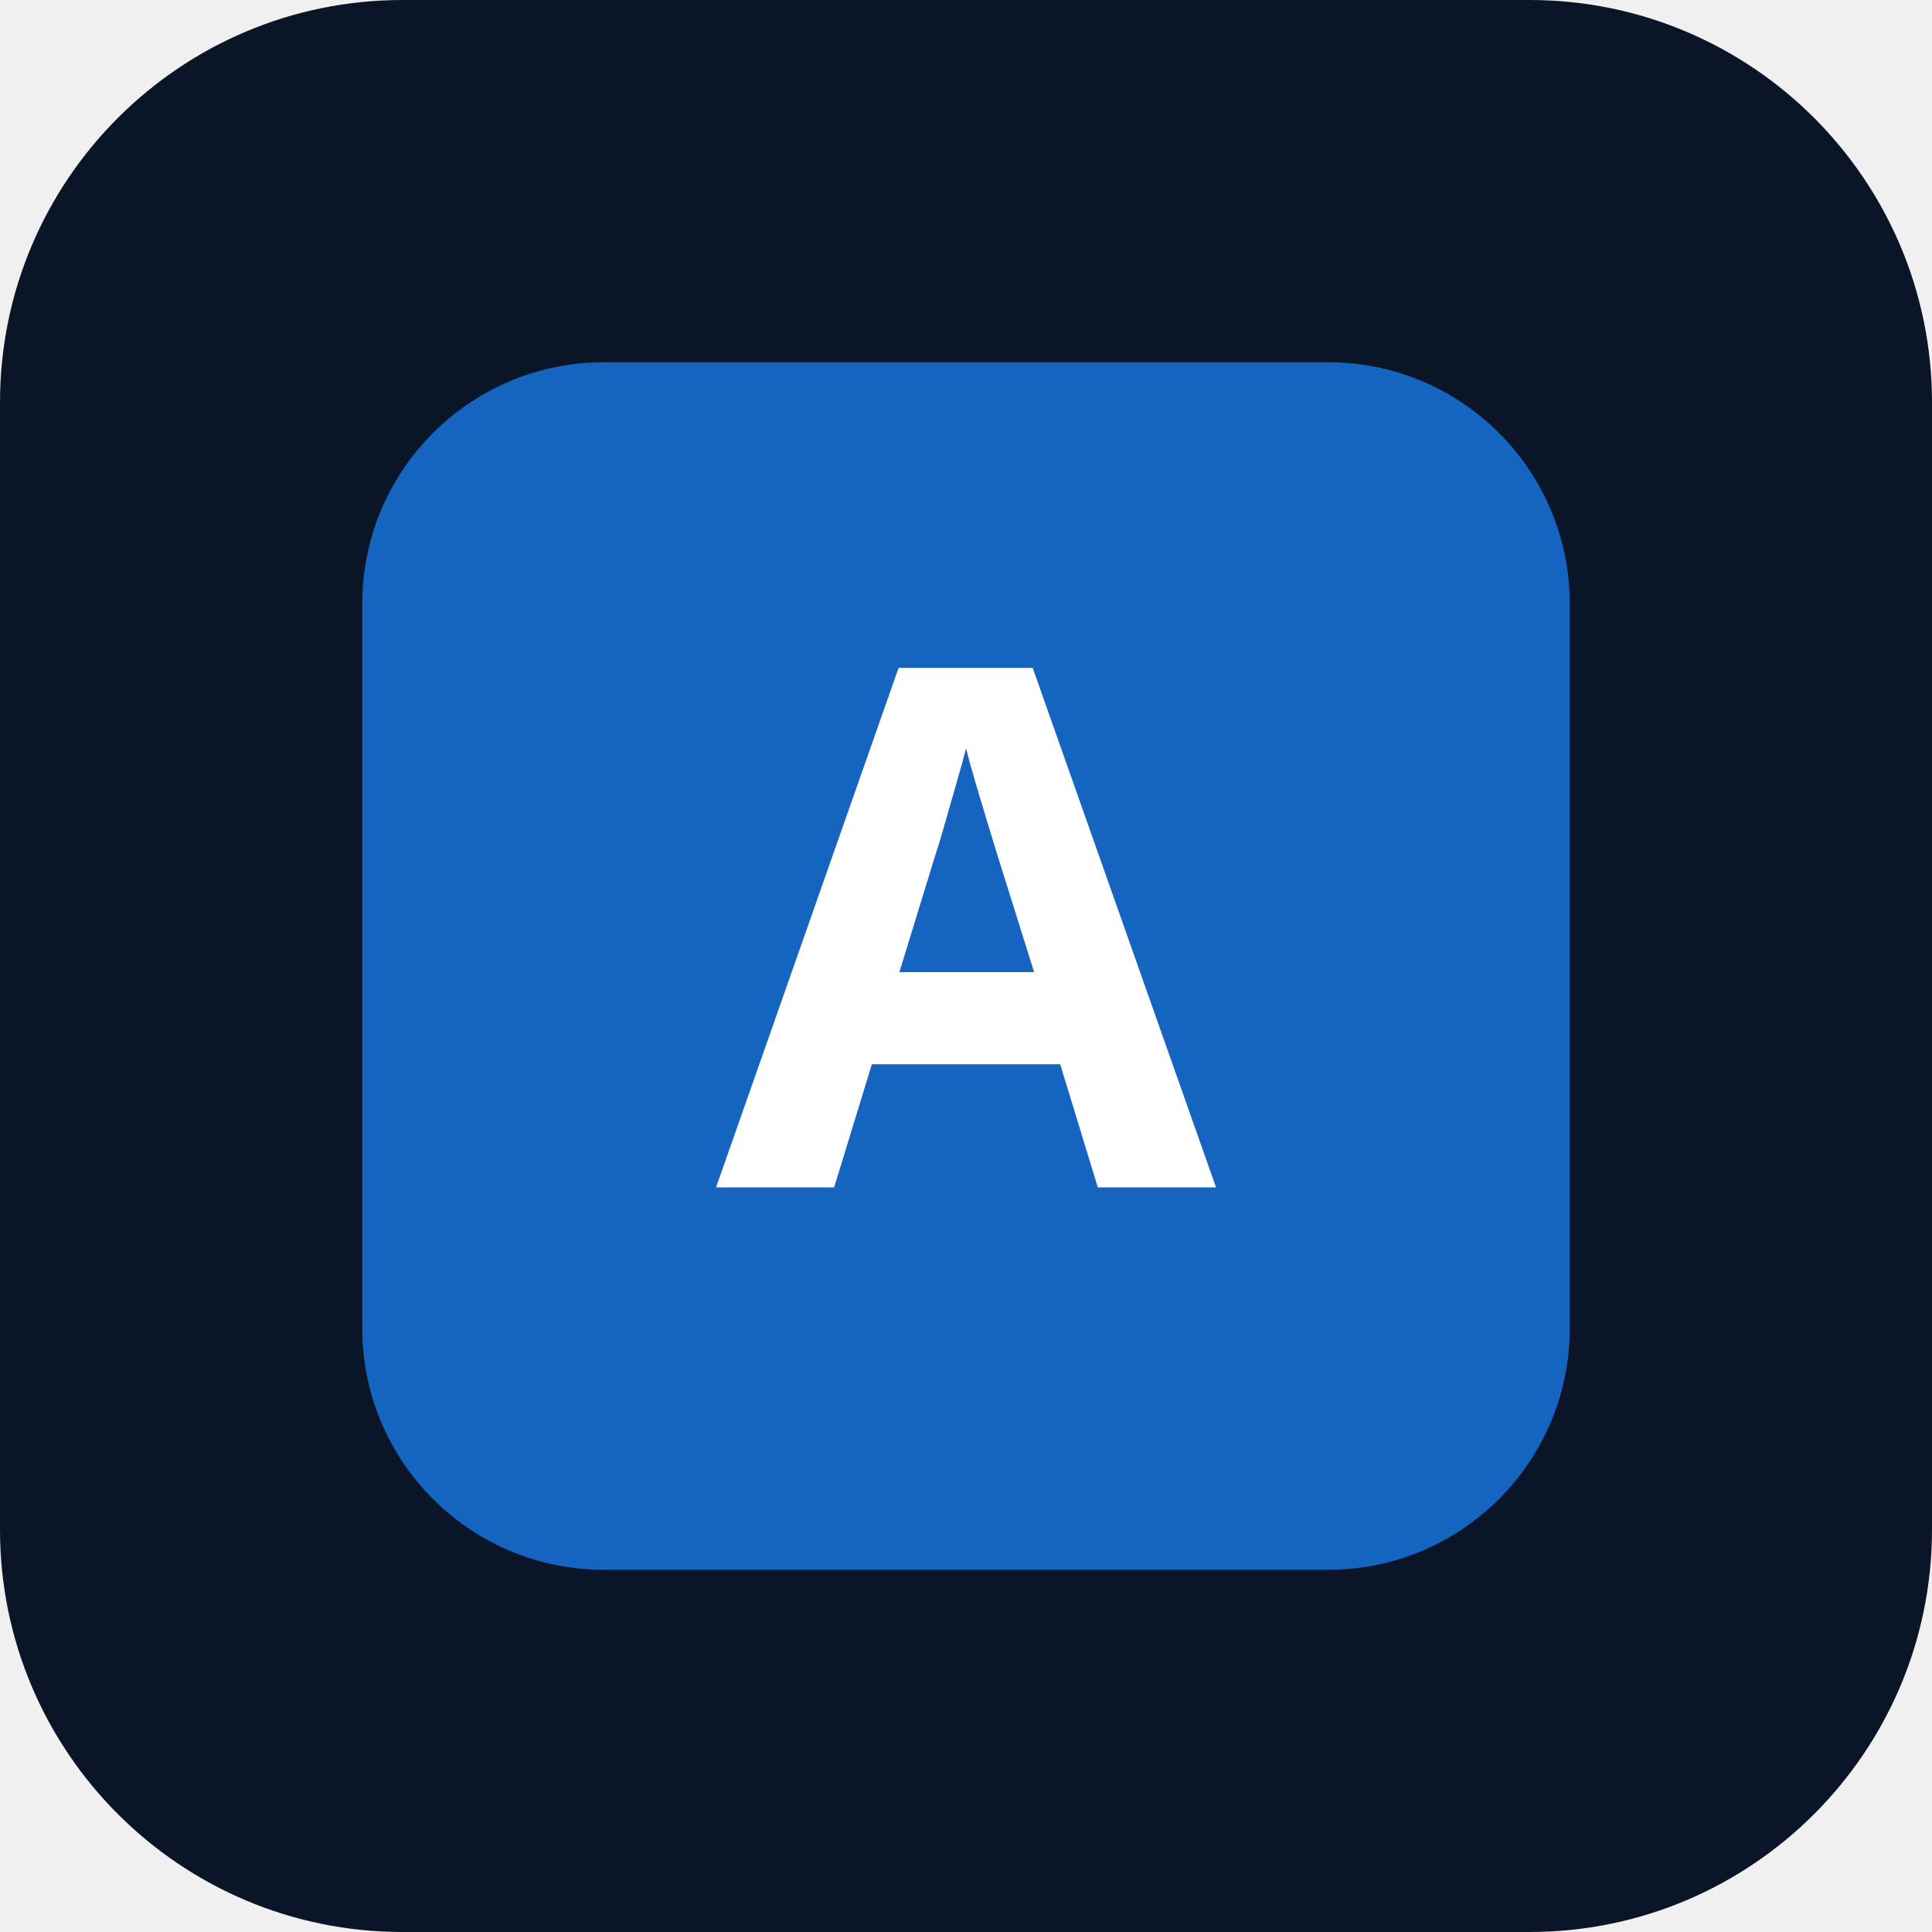
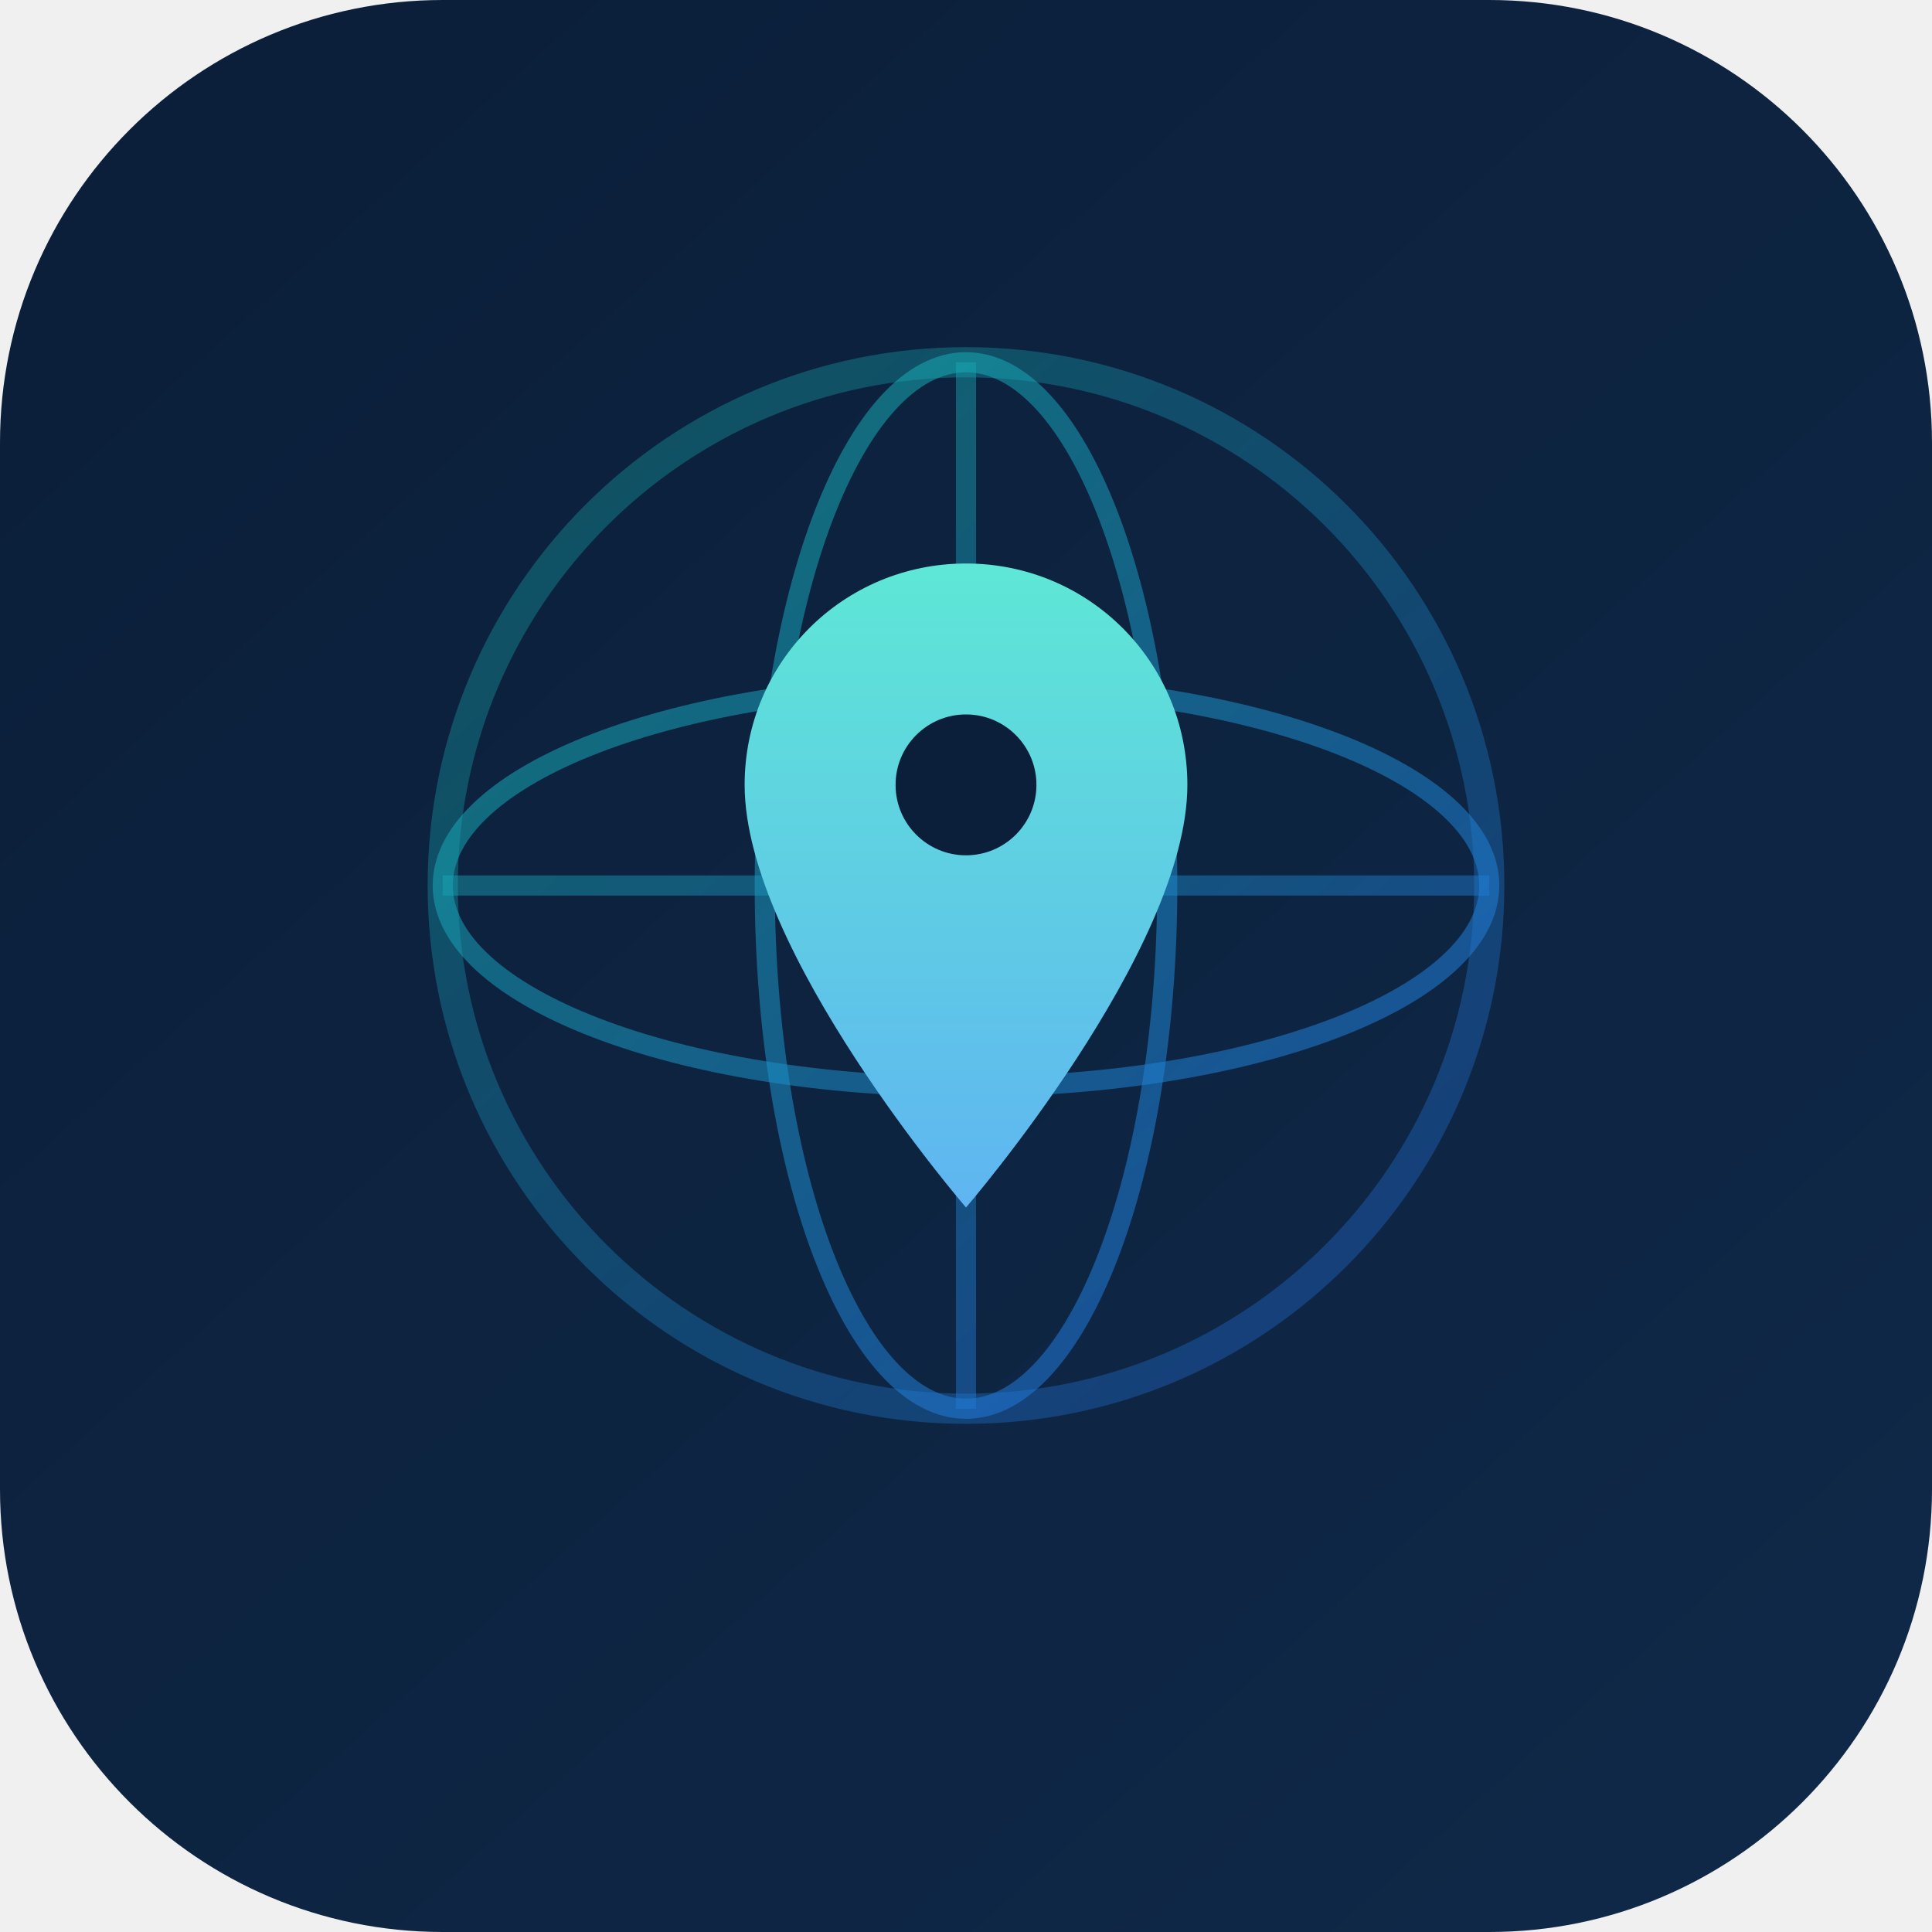
- <svg xmlns="http://www.w3.org/2000/svg" viewBox="0 0 192 192" fill="none">
-   <rect width="192" height="192" rx="40" fill="#0A1628" />
-   <rect x="36" y="36" width="120" height="120" rx="24" fill="#1565C0" />
-   <text x="96" y="118" text-anchor="middle" fill="white" font-family="system-ui,sans-serif" font-size="72" font-weight="700">A</text>
+ <svg xmlns="http://www.w3.org/2000/svg" viewBox="0 0 192 192" fill="none" role="img" aria-label="Terrafi Pro">
+   <defs>
+     <linearGradient id="bg" x1="24" y1="16" x2="168" y2="176" gradientUnits="userSpaceOnUse">
+       <stop stop-color="#0B1F3A" />
+       <stop offset="1" stop-color="#0F2847" />
+     </linearGradient>
+     <linearGradient id="accent" x1="48" y1="40" x2="144" y2="152" gradientUnits="userSpaceOnUse">
+       <stop stop-color="#14B8A6" />
+       <stop offset="1" stop-color="#2563EB" />
+     </linearGradient>
+     <linearGradient id="pin" x1="96" y1="52" x2="96" y2="140" gradientUnits="userSpaceOnUse">
+       <stop stop-color="#5EEAD4" />
+       <stop offset="1" stop-color="#60A5FA" />
+     </linearGradient>
+   </defs>
+   <rect width="192" height="192" rx="44" fill="url(#bg)" />
+   <circle cx="96" cy="88" r="52" stroke="url(#accent)" stroke-width="3" opacity="0.35" />
+   <ellipse cx="96" cy="88" rx="52" ry="20" stroke="url(#accent)" stroke-width="2" opacity="0.55" />
+   <ellipse cx="96" cy="88" rx="20" ry="52" stroke="url(#accent)" stroke-width="2" opacity="0.55" />
+   <path d="M44 88h104" stroke="url(#accent)" stroke-width="2" opacity="0.45" />
+   <path d="M96 36v104" stroke="url(#accent)" stroke-width="2" opacity="0.45" />
+   <path d="M96 56c-12.2 0-22 9.8-22 22 0 16.5 22 42 22 42s22-25.5 22-42c0-12.2-9.8-22-22-22z" fill="url(#pin)" />
+   <circle cx="96" cy="78" r="7" fill="#0B1F3A" />
</svg>
